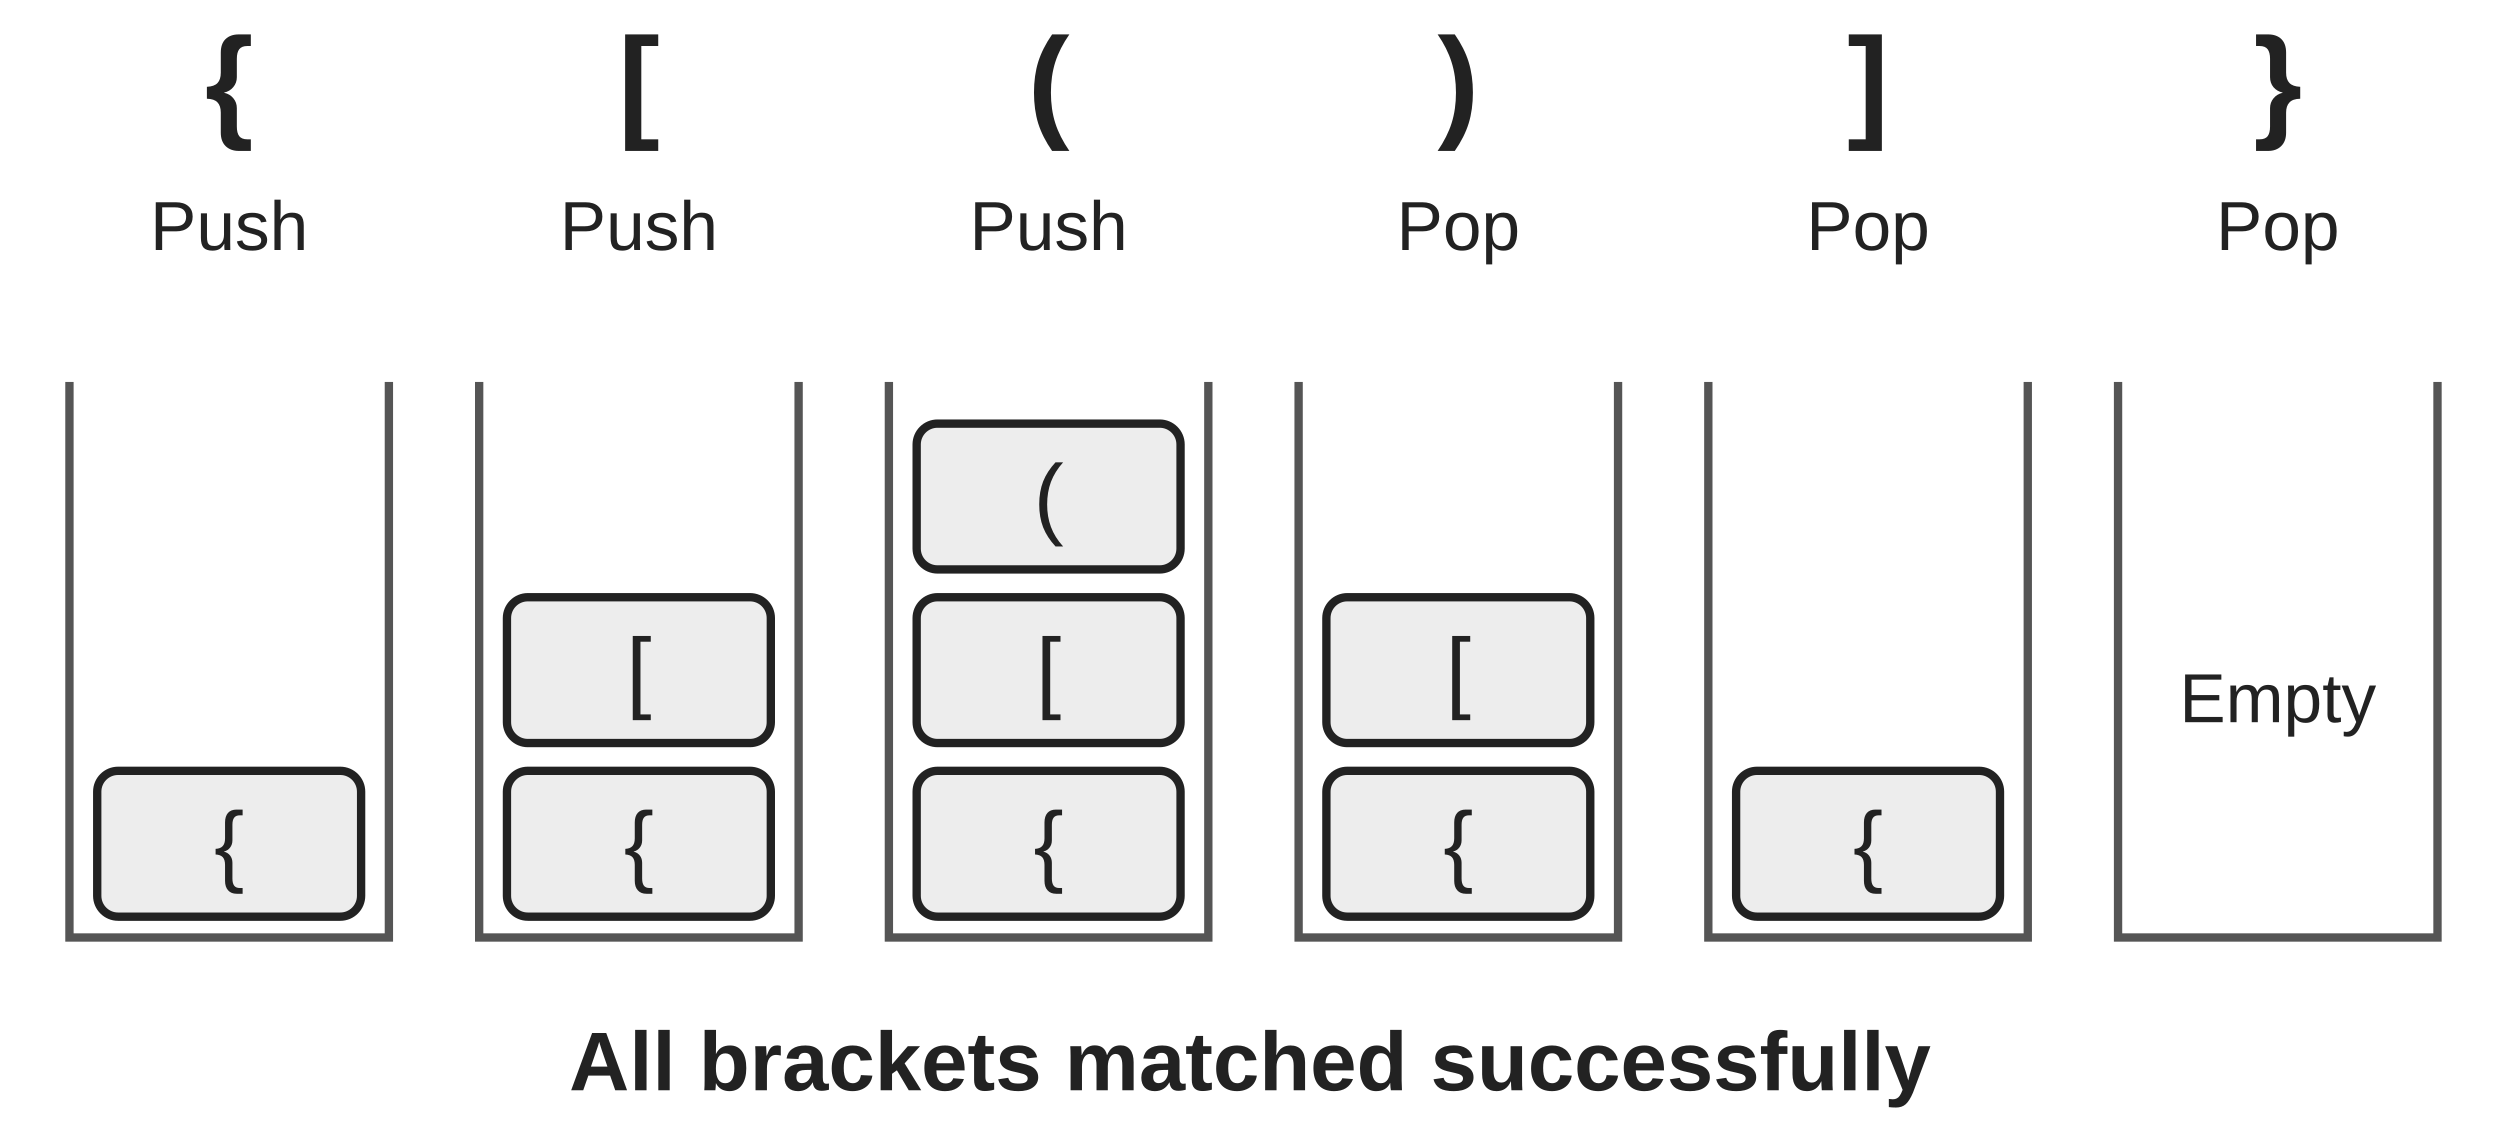
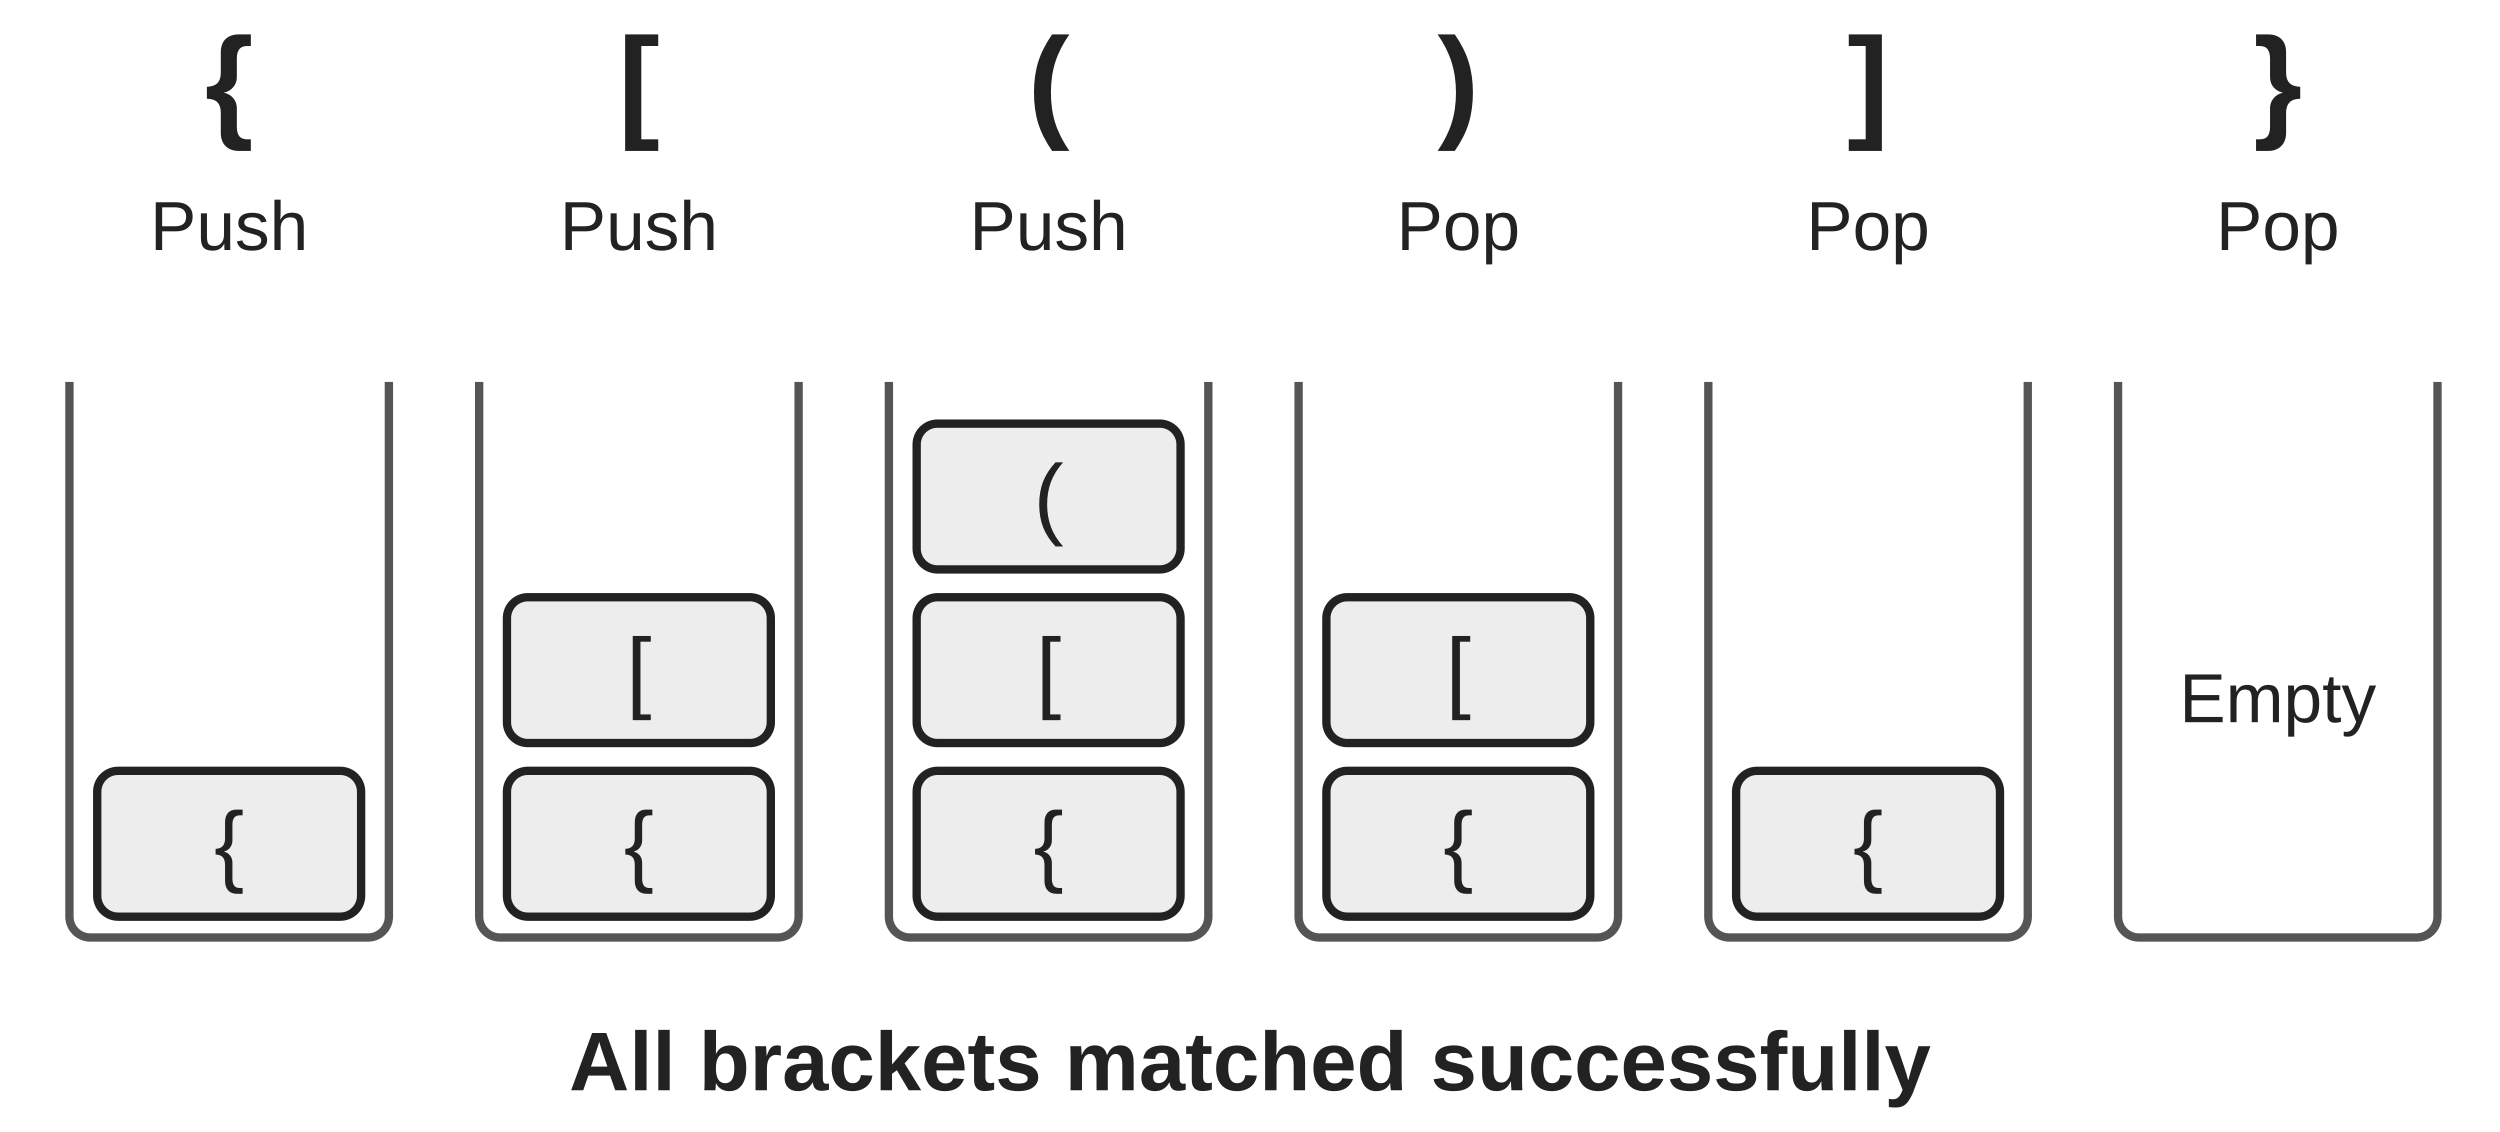
<svg xmlns="http://www.w3.org/2000/svg" viewBox="0 0 360 163" width="720" height="326" role="img" aria-label="Balanced brackets for {[()]}: push {, push [, push (, then ) pops (, ] pops [, } pops {, leaving the stack empty so all brackets matched">
  <text x="33" y="18" font-size="18" text-anchor="middle" fill="#222222" font-weight="600" font-family="system-ui, -apple-system, 'Segoe UI', Arial, sans-serif">{</text>
  <text x="33" y="36" font-size="10" text-anchor="middle" fill="#222222" font-family="system-ui, -apple-system, 'Segoe UI', Arial, sans-serif">Push</text>
-   <path d="M 10 55 V135 H56 V55" stroke="#555555" stroke-width="1.2" fill="none" />
+   <path d="M10 55 V132 A3 3 0 0 0 13 135 H53 A3 3 0 0 0 56 132 V55" stroke="#555555" stroke-width="1.2" fill="none" />
  <rect x="14" y="111" width="38" height="21" rx="3" fill="#EDEDED" stroke="#222222" stroke-width="1.2" />
  <text x="33" y="126" font-size="13" text-anchor="middle" fill="#222222" font-family="system-ui, -apple-system, 'Segoe UI', Arial, sans-serif">{</text>
  <text x="92" y="18" font-size="18" text-anchor="middle" fill="#222222" font-weight="600" font-family="system-ui, -apple-system, 'Segoe UI', Arial, sans-serif">[</text>
  <text x="92" y="36" font-size="10" text-anchor="middle" fill="#222222" font-family="system-ui, -apple-system, 'Segoe UI', Arial, sans-serif">Push</text>
-   <path d="M 69 55 V135 H115 V55" stroke="#555555" stroke-width="1.2" fill="none" />
+   <path d="M69 55 V132 A3 3 0 0 0 72 135 H112 A3 3 0 0 0 115 132 V55" stroke="#555555" stroke-width="1.2" fill="none" />
  <rect x="73" y="111" width="38" height="21" rx="3" fill="#EDEDED" stroke="#222222" stroke-width="1.2" />
  <text x="92" y="126" font-size="13" text-anchor="middle" fill="#222222" font-family="system-ui, -apple-system, 'Segoe UI', Arial, sans-serif">{</text>
  <rect x="73" y="86" width="38" height="21" rx="3" fill="#EDEDED" stroke="#222222" stroke-width="1.2" />
  <text x="92" y="101" font-size="13" text-anchor="middle" fill="#222222" font-family="system-ui, -apple-system, 'Segoe UI', Arial, sans-serif">[</text>
  <text x="151" y="18" font-size="18" text-anchor="middle" fill="#222222" font-weight="600" font-family="system-ui, -apple-system, 'Segoe UI', Arial, sans-serif">(</text>
  <text x="151" y="36" font-size="10" text-anchor="middle" fill="#222222" font-family="system-ui, -apple-system, 'Segoe UI', Arial, sans-serif">Push</text>
-   <path d="M 128 55 V135 H174 V55" stroke="#555555" stroke-width="1.2" fill="none" />
+   <path d="M128 55 V132 A3 3 0 0 0 131 135 H171 A3 3 0 0 0 174 132 V55" stroke="#555555" stroke-width="1.2" fill="none" />
  <rect x="132" y="111" width="38" height="21" rx="3" fill="#EDEDED" stroke="#222222" stroke-width="1.2" />
  <text x="151" y="126" font-size="13" text-anchor="middle" fill="#222222" font-family="system-ui, -apple-system, 'Segoe UI', Arial, sans-serif">{</text>
  <rect x="132" y="86" width="38" height="21" rx="3" fill="#EDEDED" stroke="#222222" stroke-width="1.2" />
  <text x="151" y="101" font-size="13" text-anchor="middle" fill="#222222" font-family="system-ui, -apple-system, 'Segoe UI', Arial, sans-serif">[</text>
  <rect x="132" y="61" width="38" height="21" rx="3" fill="#EDEDED" stroke="#222222" stroke-width="1.2" />
  <text x="151" y="76" font-size="13" text-anchor="middle" fill="#222222" font-family="system-ui, -apple-system, 'Segoe UI', Arial, sans-serif">(</text>
  <text x="210" y="18" font-size="18" text-anchor="middle" fill="#222222" font-weight="600" font-family="system-ui, -apple-system, 'Segoe UI', Arial, sans-serif">)</text>
  <text x="210" y="36" font-size="10" text-anchor="middle" fill="#222222" font-family="system-ui, -apple-system, 'Segoe UI', Arial, sans-serif">Pop</text>
-   <path d="M 187 55 V135 H233 V55" stroke="#555555" stroke-width="1.2" fill="none" />
+   <path d="M187 55 V132 A3 3 0 0 0 190 135 H230 A3 3 0 0 0 233 132 V55" stroke="#555555" stroke-width="1.2" fill="none" />
  <rect x="191" y="111" width="38" height="21" rx="3" fill="#EDEDED" stroke="#222222" stroke-width="1.2" />
  <text x="210" y="126" font-size="13" text-anchor="middle" fill="#222222" font-family="system-ui, -apple-system, 'Segoe UI', Arial, sans-serif">{</text>
  <rect x="191" y="86" width="38" height="21" rx="3" fill="#EDEDED" stroke="#222222" stroke-width="1.2" />
  <text x="210" y="101" font-size="13" text-anchor="middle" fill="#222222" font-family="system-ui, -apple-system, 'Segoe UI', Arial, sans-serif">[</text>
  <text x="269" y="18" font-size="18" text-anchor="middle" fill="#222222" font-weight="600" font-family="system-ui, -apple-system, 'Segoe UI', Arial, sans-serif">]</text>
  <text x="269" y="36" font-size="10" text-anchor="middle" fill="#222222" font-family="system-ui, -apple-system, 'Segoe UI', Arial, sans-serif">Pop</text>
-   <path d="M 246 55 V135 H292 V55" stroke="#555555" stroke-width="1.2" fill="none" />
+   <path d="M246 55 V132 A3 3 0 0 0 249 135 H289 A3 3 0 0 0 292 132 V55" stroke="#555555" stroke-width="1.2" fill="none" />
  <rect x="250" y="111" width="38" height="21" rx="3" fill="#EDEDED" stroke="#222222" stroke-width="1.2" />
  <text x="269" y="126" font-size="13" text-anchor="middle" fill="#222222" font-family="system-ui, -apple-system, 'Segoe UI', Arial, sans-serif">{</text>
  <text x="328" y="18" font-size="18" text-anchor="middle" fill="#222222" font-weight="600" font-family="system-ui, -apple-system, 'Segoe UI', Arial, sans-serif">}</text>
  <text x="328" y="36" font-size="10" text-anchor="middle" fill="#222222" font-family="system-ui, -apple-system, 'Segoe UI', Arial, sans-serif">Pop</text>
-   <path d="M 305 55 V135 H351 V55" stroke="#555555" stroke-width="1.2" fill="none" />
+   <path d="M305 55 V132 A3 3 0 0 0 308 135 H348 A3 3 0 0 0 351 132 V55" stroke="#555555" stroke-width="1.2" fill="none" />
  <text x="328" y="104" font-size="10" text-anchor="middle" fill="#222222" font-family="system-ui, -apple-system, 'Segoe UI', Arial, sans-serif">Empty</text>
  <text x="180" y="157" font-size="12" text-anchor="middle" font-weight="600" fill="#222222" font-family="system-ui, -apple-system, 'Segoe UI', Arial, sans-serif">All brackets matched successfully</text>
</svg>
